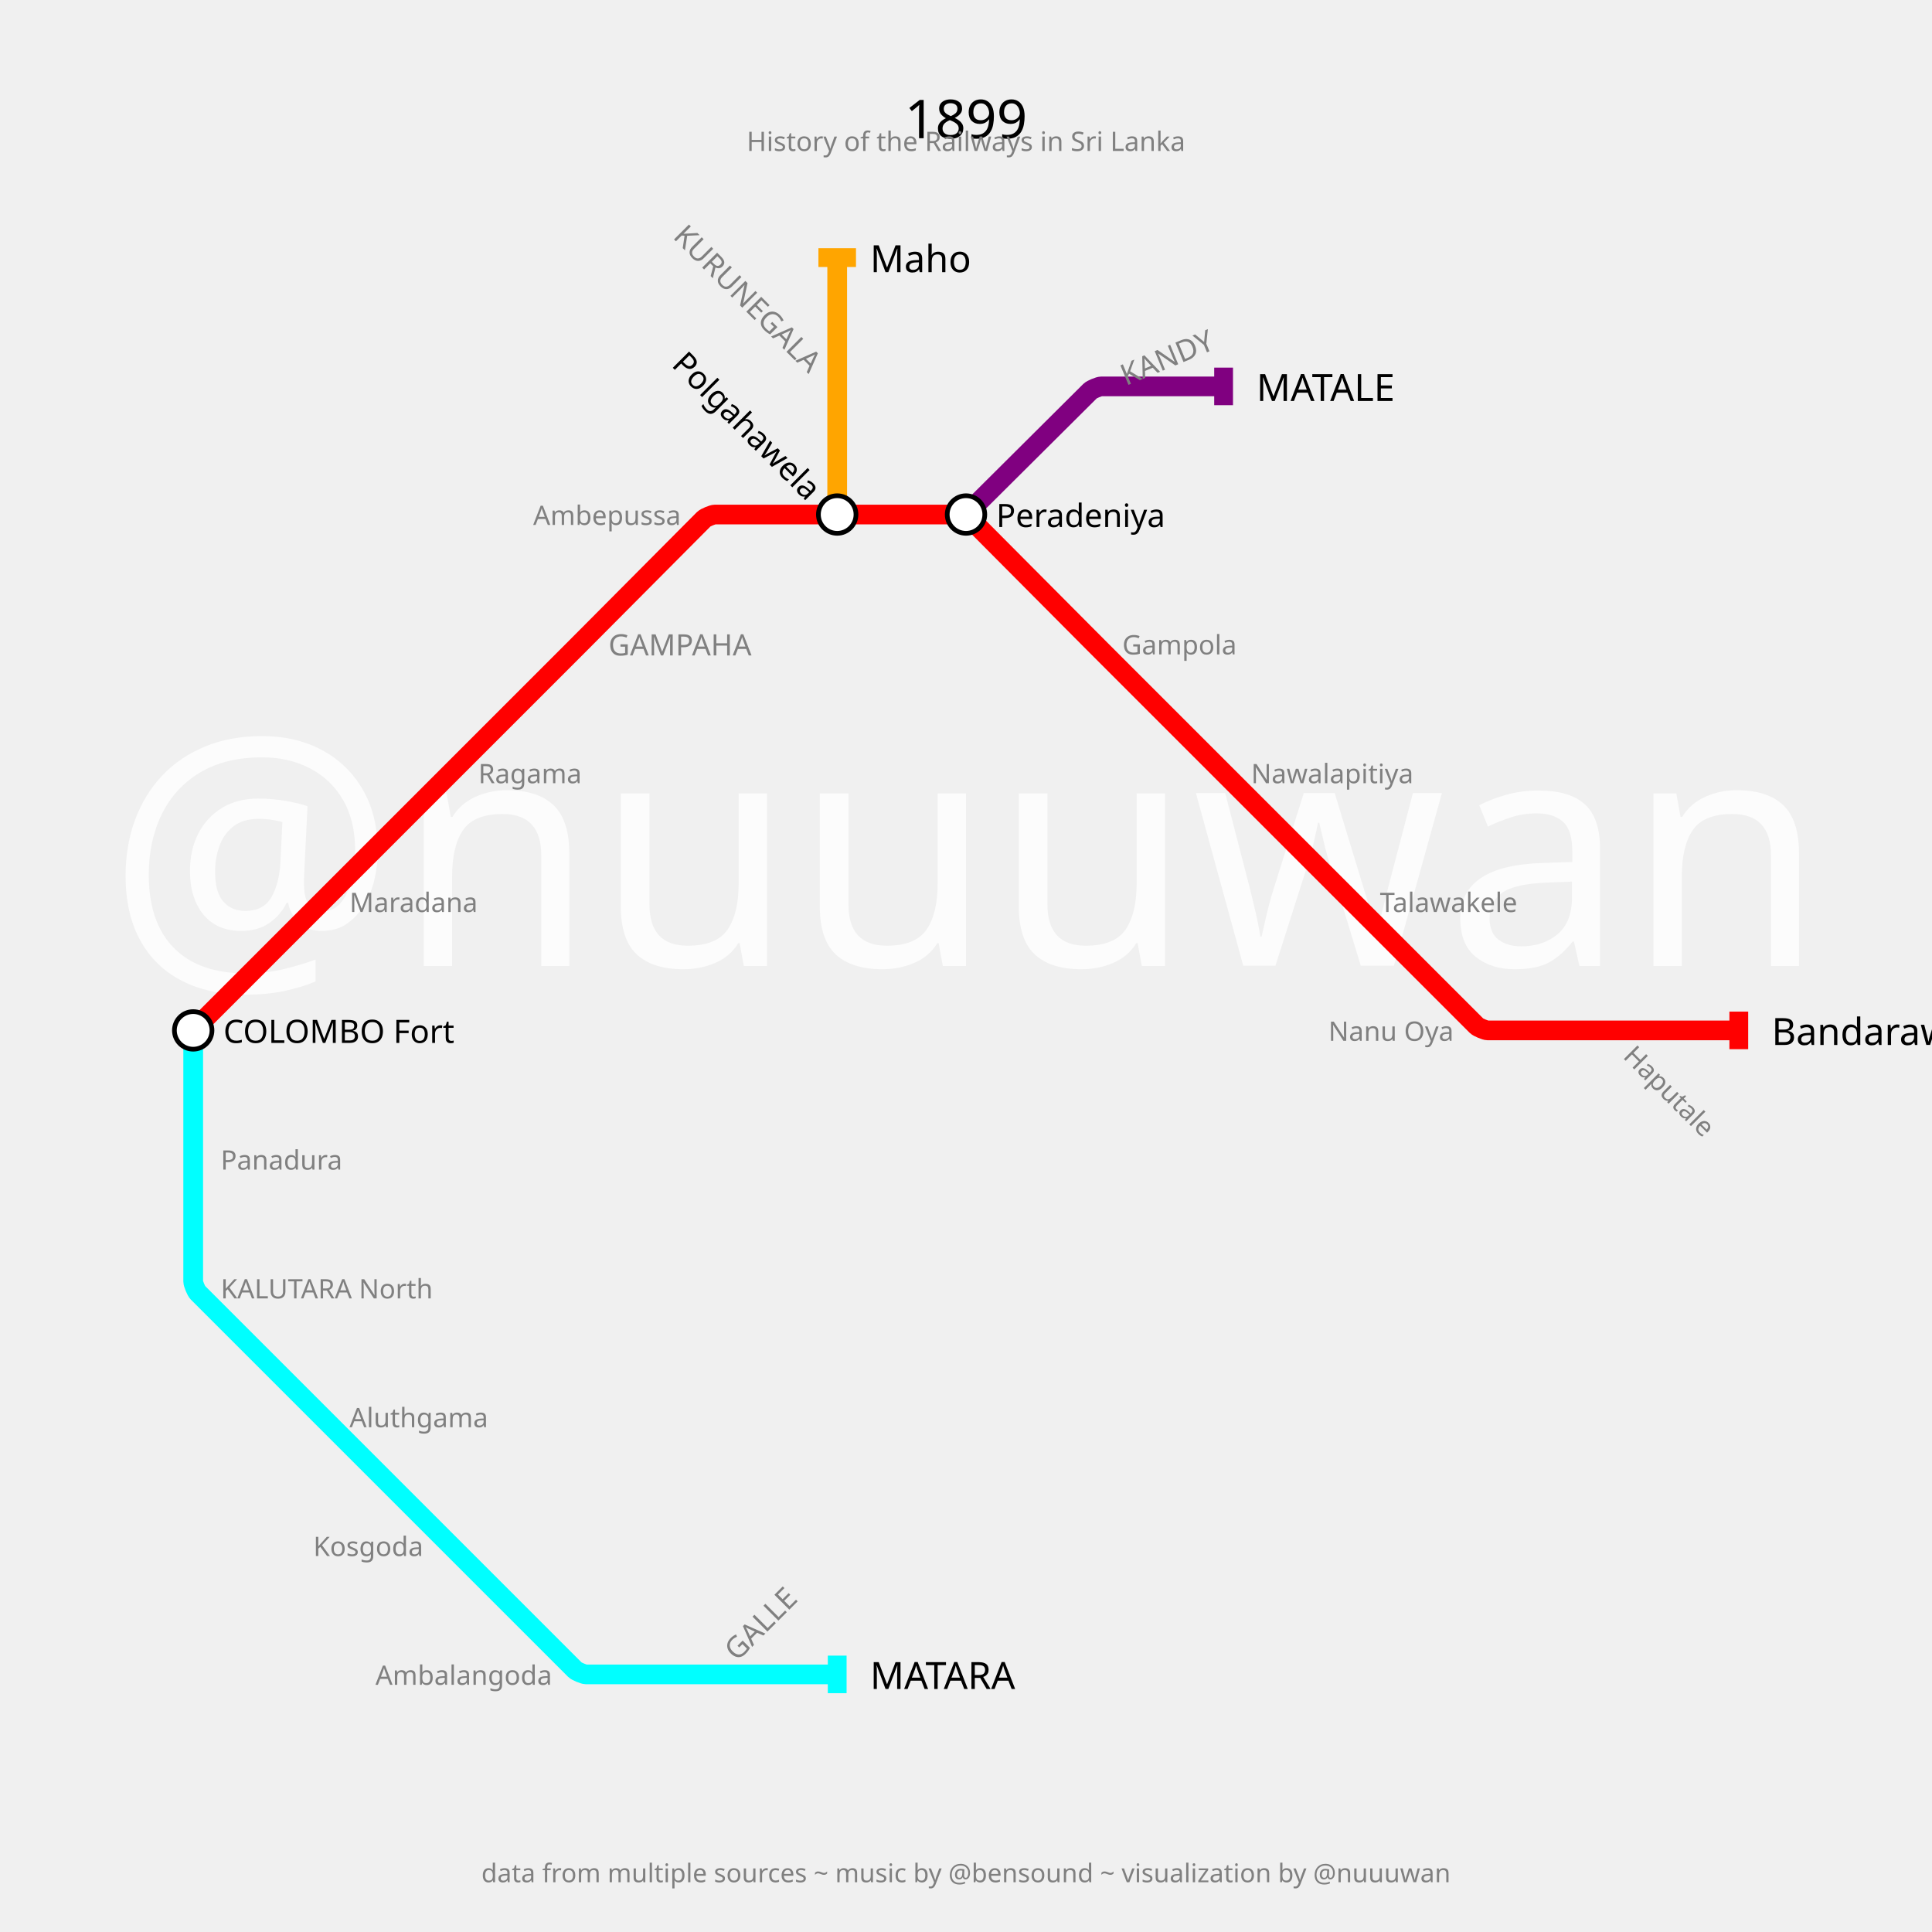
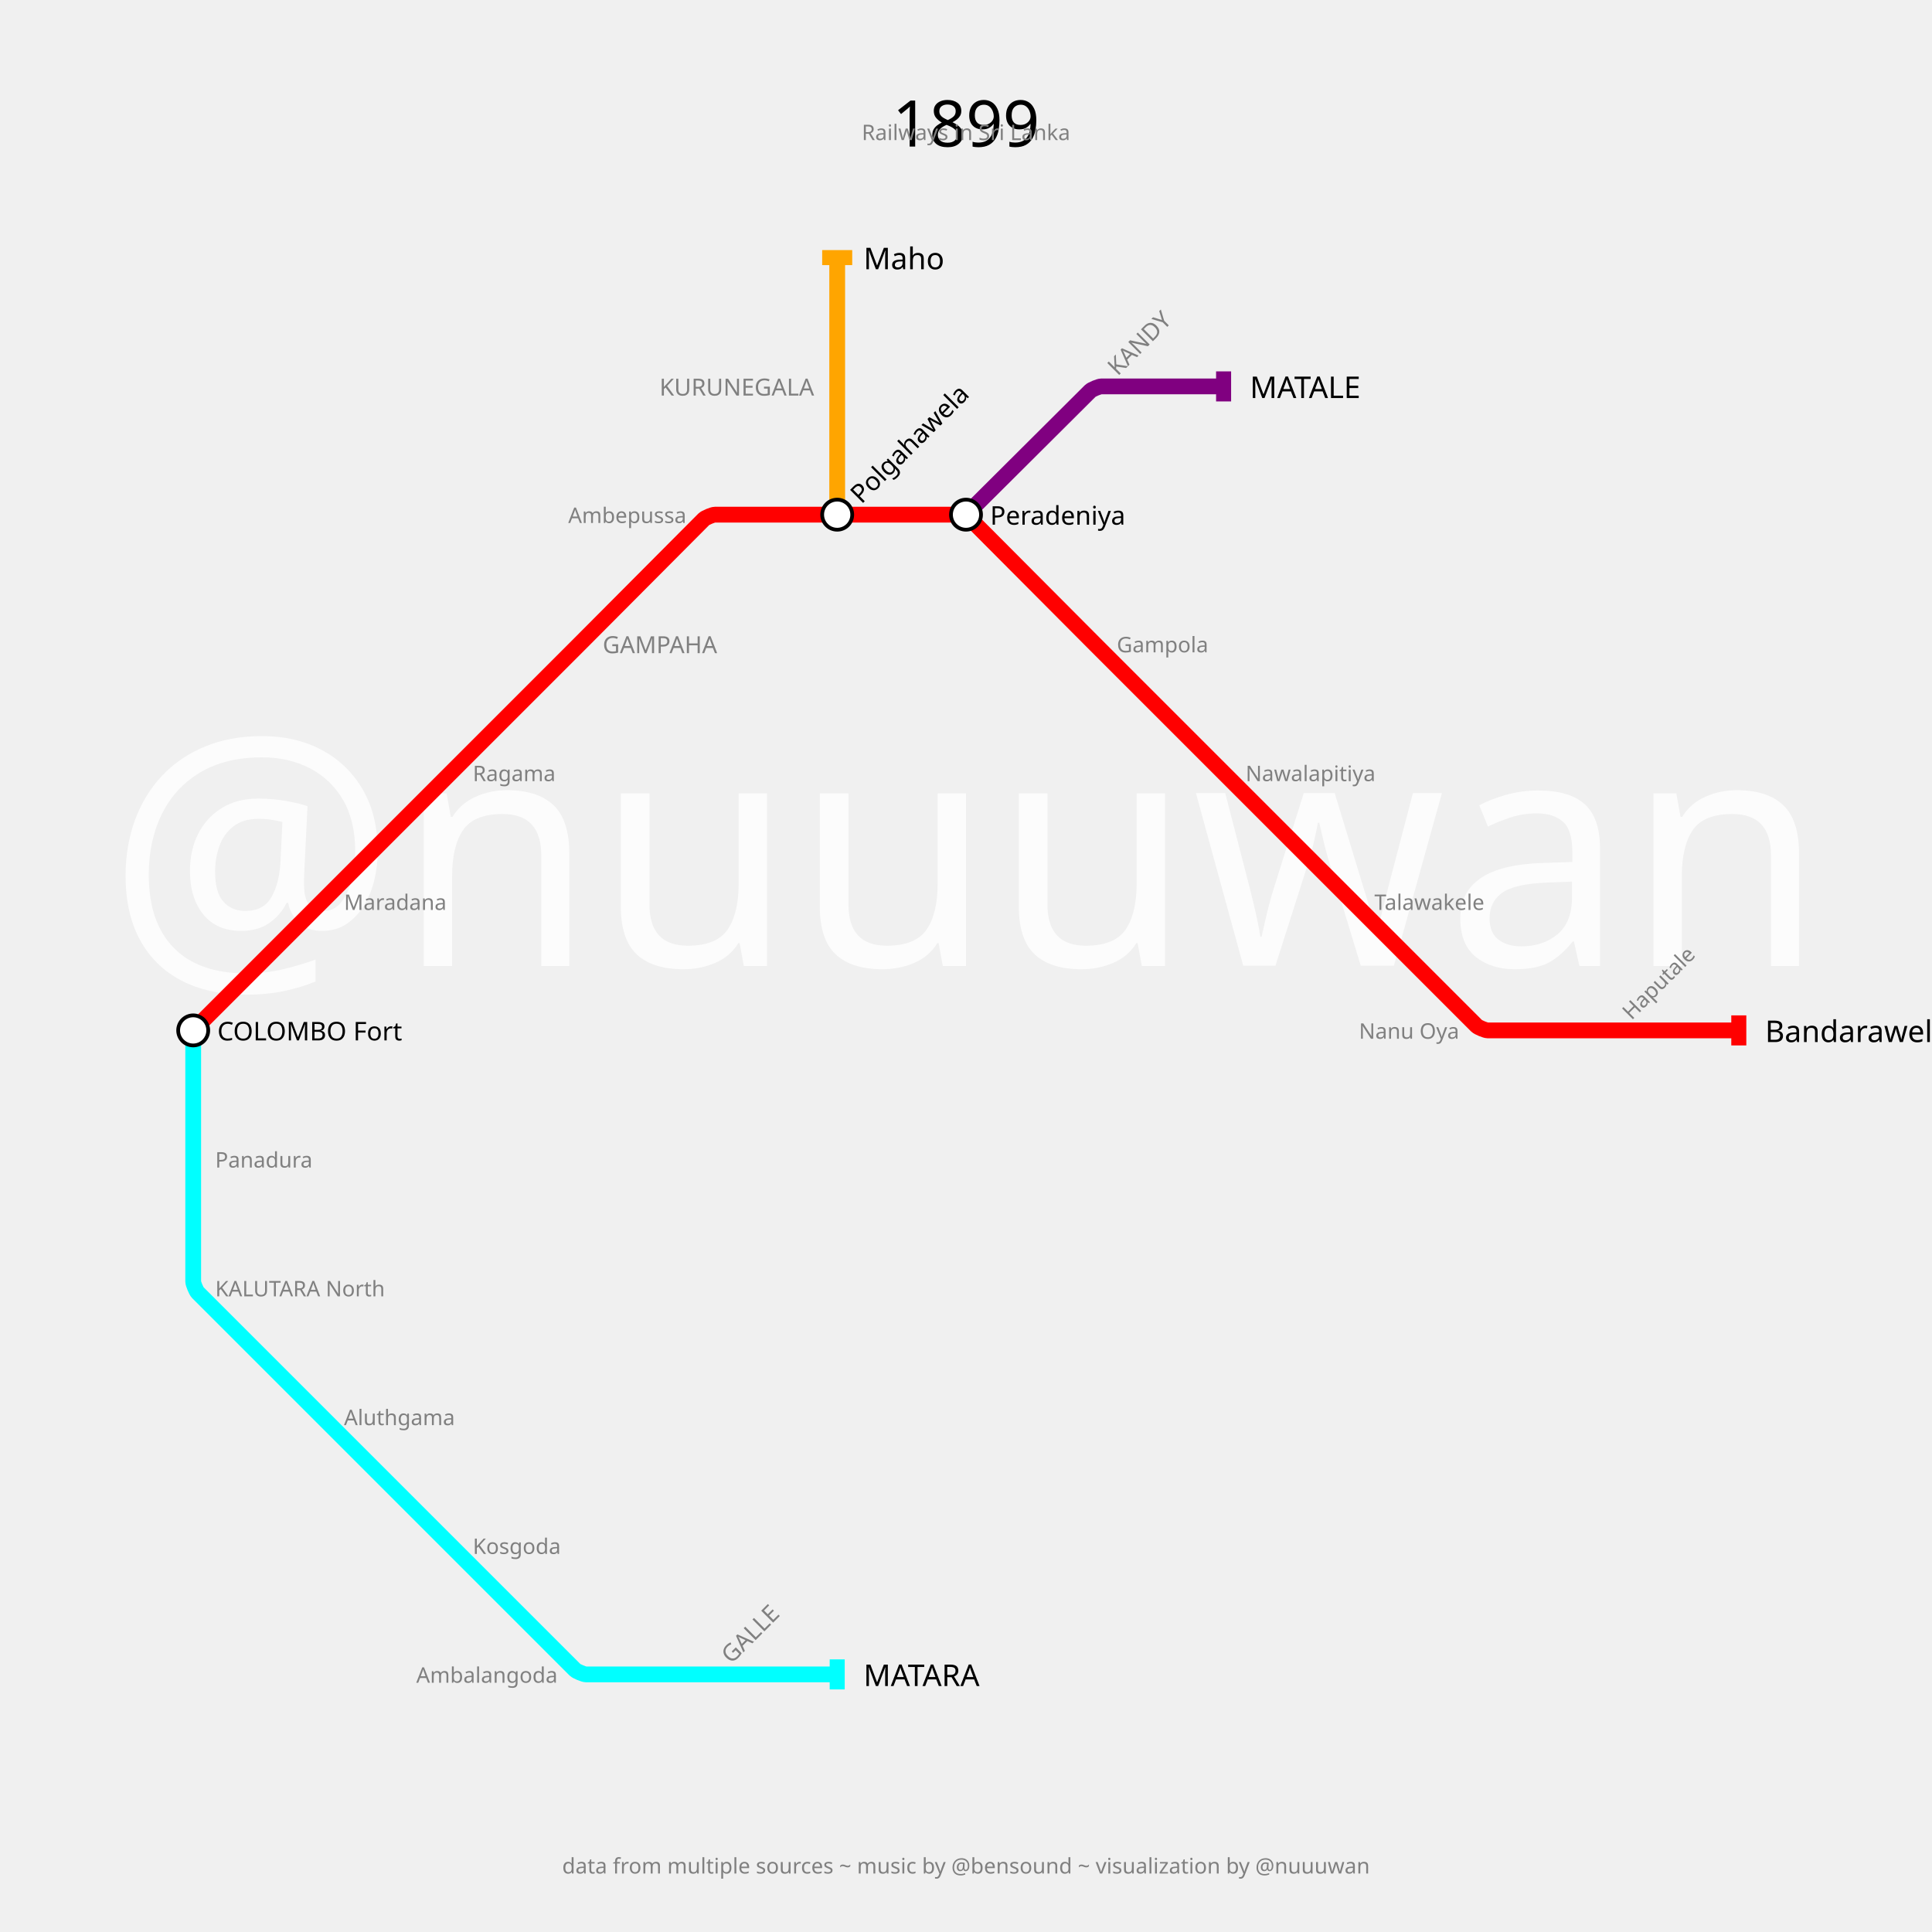
- <svg xmlns="http://www.w3.org/2000/svg" width="2880" height="2880" padding="288">
-   <text fill="#fcfcfc" stroke="none" font-size="480.0" font-family="p22" x="1440.0" y="1440.0" text-anchor="middle" dominant-baseline="center">@nuuuwan</text>
-   <text fill="black" stroke="none" font-size="80" font-family="p22" x="1440.0" y="144.0" text-anchor="middle" dominant-baseline="hanging">1899</text>
-   <text fill="gray" stroke="none" font-size="40" font-family="p22" x="1440.0" y="194.0" text-anchor="middle" dominant-baseline="hanging">History of the Railways in Sri Lanka</text>
-   <text fill="gray" stroke="none" font-size="38.4" font-family="p22" x="1440.0" y="2776.0" text-anchor="middle" dominant-baseline="text-top">data from multiple sources ~ music by @bensound ~ visualization by @nuuuwan</text>
+ <svg xmlns="http://www.w3.org/2000/svg" width="3600" height="3600" padding="360">
+   <text fill="#fcfcfc" stroke="none" font-size="600.0" font-family="p22" x="1800.0" y="1800.0" text-anchor="middle" dominant-baseline="center">@nuuuwan</text>
+   <text fill="black" stroke="none" font-size="120" font-family="p22" x="1800.0" y="180.0" text-anchor="middle" dominant-baseline="hanging">1899</text>
+   <text fill="gray" stroke="none" font-size="40" font-family="p22" x="1800.0" y="230.0" text-anchor="middle" dominant-baseline="hanging">Railways in Sri Lanka</text>
+   <text fill="gray" stroke="none" font-size="40" font-family="p22" x="1800.0" y="3460.0" text-anchor="middle" dominant-baseline="text-top">data from multiple sources ~ music by @bensound ~ visualization by @nuuuwan</text>
  <g>
-     <path fill="none" stroke-width="29.4" stroke-opacity="1" d="M 288.0,1536.0 L 480.0,1344.0 L 672.0,1152.0 L 854.4,969.6 C 857.6,966.4 870.383,953.583 873.575,950.375 L 1049.229,773.806 C 1051.486,771.537 1062.4,767.0 1065.6,767.0 L 1248.0,767.0 L 1430.4,767.0 C 1433.6,767.0 1444.514,771.537 1446.771,773.806 L 1622.739,950.69 C 1625.826,953.794 1638.19,966.19 1641.286,969.286 L 1824.0,1152.0 L 2016.0,1344.0 L 2201.212,1529.212 C 2203.475,1531.475 2214.4,1536.0 2217.6,1536.0 L 2400.0,1536.0 L 2592.0,1536.0" stroke="red" />
-     <rect stroke="none" fill-opacity="1" x="2578" y="1508" width="28" height="56" fill="red" />
+     <path fill="none" stroke-width="29.4" stroke-opacity="1" d="M 360.0,1920.0 L 600.0,1680.0 L 840.0,1440.0 L 1068.0,1212.0 C 1072.0,1208.0 1087.983,1191.983 1091.975,1187.975 L 1311.532,967.503 C 1314.355,964.669 1328.0,959.0 1332.0,959.0 L 1560.0,959.0 L 1788.0,959.0 C 1792.0,959.0 1805.645,964.669 1808.468,967.503 L 2028.423,1188.375 C 2032.282,1192.25 2047.734,1207.734 2051.601,1211.601 L 2280.0,1440.0 L 2520.0,1680.0 L 2751.515,1911.515 C 2754.343,1914.343 2768.0,1920.0 2772.0,1920.0 L 3000.0,1920.0 L 3240.0,1920.0" stroke="red" />
+     <rect stroke="none" fill-opacity="1" x="3226" y="1892" width="28" height="56" fill="red" />
  </g>
  <g>
-     <path fill="none" stroke-width="29.4" stroke-opacity="1" d="M 1440.0,767.0 L 1625.194,582.77 C 1627.463,580.514 1638.4,576.0 1641.6,576.0 L 1824.0,576.0" stroke="purple" />
-     <rect stroke="none" fill-opacity="1" x="1810" y="548" width="28" height="56" fill="purple" />
+     <path fill="none" stroke-width="29.4" stroke-opacity="1" d="M 1800.0,959.0 L 2031.497,728.468 C 2034.331,725.645 2048.0,720.0 2052.0,720.0 L 2280.0,720.0" stroke="purple" />
+     <rect stroke="none" fill-opacity="1" x="2266" y="692" width="28" height="56" fill="purple" />
  </g>
  <g>
-     <path fill="none" stroke-width="29.4" stroke-opacity="1" d="M 288.0,1536.0 L 288.0,1728.0 L 288.0,1910.4 C 288.0,1913.6 292.525,1924.525 294.788,1926.788 L 480.0,2112.0 L 672.0,2304.0 L 857.212,2489.212 C 859.475,2491.475 870.4,2496.0 873.6,2496.0 L 1056.0,2496.0 L 1248.0,2496.0" stroke="cyan" />
-     <rect stroke="none" fill-opacity="1" x="1234" y="2468" width="28" height="56" fill="cyan" />
+     <path fill="none" stroke-width="29.4" stroke-opacity="1" d="M 360.0,1920.0 L 360.0,2160.0 L 360.0,2388.0 C 360.0,2392.0 365.657,2405.657 368.485,2408.485 L 600.0,2640.0 L 840.0,2880.0 L 1071.515,3111.515 C 1074.343,3114.343 1088.0,3120.0 1092.0,3120.0 L 1320.0,3120.0 L 1560.0,3120.0" stroke="cyan" />
+     <rect stroke="none" fill-opacity="1" x="1546" y="3092" width="28" height="56" fill="cyan" />
  </g>
  <g>
-     <path fill="none" stroke-width="29.4" stroke-opacity="1" d="M 1248.0,767.0 L 1248.0,576.0 L 1248.0,384.0" stroke="orange" />
-     <rect stroke="none" fill-opacity="1" x="1220" y="370" width="56" height="28" fill="orange" />
+     <path fill="none" stroke-width="29.4" stroke-opacity="1" d="M 1560.0,959.0 L 1560.0,720.0 L 1560.0,480.0" stroke="orange" />
+     <rect stroke="none" fill-opacity="1" x="1532" y="466" width="56" height="28" fill="orange" />
  </g>
  <g>
-     <text fill="black" stroke="none" font-size="56.0" font-family="p22" font-weight="100" text-anchor="start" dominant-baseline="central" x="2641.0" y="1536" transform="translate(2592,1536) rotate(0) translate(-2592,-1536)">Bandarawela</text>
+     <text fill="black" stroke="none" font-size="56.0" font-family="p22" font-weight="100" text-anchor="start" dominant-baseline="central" x="3289.0" y="1920" transform="translate(3240,1920) rotate(0) translate(-3240,-1920)">Bandarawela</text>
  </g>
  <g>
-     <text fill="black" stroke="none" font-size="56.0" font-family="p22" font-weight="100" text-anchor="start" dominant-baseline="central" x="1873.0" y="576" transform="translate(1824,576) rotate(0) translate(-1824,-576)">MATALE</text>
+     <text fill="black" stroke="none" font-size="56.0" font-family="p22" font-weight="100" text-anchor="start" dominant-baseline="central" x="2329.0" y="720" transform="translate(2280,720) rotate(0) translate(-2280,-720)">MATALE</text>
  </g>
  <g>
-     <text fill="black" stroke="none" font-size="56.0" font-family="p22" font-weight="100" text-anchor="start" dominant-baseline="central" x="1297.0" y="2496" transform="translate(1248,2496) rotate(0) translate(-1248,-2496)">MATARA</text>
+     <text fill="black" stroke="none" font-size="56.0" font-family="p22" font-weight="100" text-anchor="start" dominant-baseline="central" x="1609.0" y="3120" transform="translate(1560,3120) rotate(0) translate(-1560,-3120)">MATARA</text>
  </g>
  <g>
-     <text fill="black" stroke="none" font-size="56.0" font-family="p22" font-weight="100" text-anchor="start" dominant-baseline="central" x="1297.0" y="384" transform="translate(1248,384) rotate(0) translate(-1248,-384)">Maho</text>
+     <text fill="black" stroke="none" font-size="56.0" font-family="p22" font-weight="100" text-anchor="start" dominant-baseline="central" x="1609.0" y="480" transform="translate(1560,480) rotate(0) translate(-1560,-480)">Maho</text>
  </g>
  <g>
-     <circle r="28" fill="white" stroke="black" stroke-width="7.0" cx="288" cy="1536" />
-     <text fill="black" stroke="none" font-size="48.0" font-family="p22" font-weight="100" text-anchor="start" dominant-baseline="central" x="333.0" y="1536" transform="translate(288,1536) rotate(0) translate(-288,-1536)">COLOMBO Fort</text>
+     <circle r="28" fill="white" stroke="black" stroke-width="7.0" cx="360" cy="1920" />
+     <text fill="black" stroke="none" font-size="48.0" font-family="p22" font-weight="100" text-anchor="start" dominant-baseline="central" x="405.0" y="1920" transform="translate(360,1920) rotate(0) translate(-360,-1920)">COLOMBO Fort</text>
  </g>
  <g>
-     <circle r="28" fill="white" stroke="black" stroke-width="7.0" cx="1248" cy="767" />
-     <text fill="black" stroke="none" font-size="48.0" font-family="p22" font-weight="100" text-anchor="end" dominant-baseline="central" x="1203.0" y="767" transform="translate(1248,767) rotate(45) translate(-1248,-767)">Polgahawela</text>
+     <circle r="28" fill="white" stroke="black" stroke-width="7.0" cx="1560" cy="959" />
+     <text fill="black" stroke="none" font-size="48.0" font-family="p22" font-weight="100" text-anchor="start" dominant-baseline="central" x="1605.0" y="959" transform="translate(1560,959) rotate(-45) translate(-1560,-959)">Polgahawela</text>
  </g>
  <g>
-     <circle r="28" fill="white" stroke="black" stroke-width="7.0" cx="1440" cy="767" />
-     <text fill="black" stroke="none" font-size="48.0" font-family="p22" font-weight="100" text-anchor="start" dominant-baseline="central" x="1485.0" y="767" transform="translate(1440,767) rotate(0) translate(-1440,-767)">Peradeniya</text>
+     <circle r="28" fill="white" stroke="black" stroke-width="7.0" cx="1800" cy="959" />
+     <text fill="black" stroke="none" font-size="48.0" font-family="p22" font-weight="100" text-anchor="start" dominant-baseline="central" x="1845.0" y="959" transform="translate(1800,959) rotate(0) translate(-1800,-959)">Peradeniya</text>
  </g>
  <g>
-     <text fill="gray" stroke="none" font-size="44.0" font-family="p22" font-weight="100" text-anchor="start" dominant-baseline="central" x="907.0" y="960" transform="translate(864,960) rotate(0) translate(-864,-960)">GAMPAHA</text>
+     <text fill="gray" stroke="none" font-size="44.0" font-family="p22" font-weight="100" text-anchor="start" dominant-baseline="central" x="1123.0" y="1200" transform="translate(1080,1200) rotate(0) translate(-1080,-1200)">GAMPAHA</text>
  </g>
  <g>
-     <text fill="gray" stroke="none" font-size="44.0" font-family="p22" font-weight="100" text-anchor="start" dominant-baseline="central" x="1675.0" y="576" transform="translate(1632,576) rotate(-22.5) translate(-1632,-576)">KANDY</text>
+     <text fill="gray" stroke="none" font-size="44.0" font-family="p22" font-weight="100" text-anchor="start" dominant-baseline="central" x="2083.0" y="720" transform="translate(2040,720) rotate(-45) translate(-2040,-720)">KANDY</text>
  </g>
  <g>
-     <text fill="gray" stroke="none" font-size="44.0" font-family="p22" font-weight="100" text-anchor="start" dominant-baseline="central" x="1099.0" y="2496" transform="translate(1056,2496) rotate(-45) translate(-1056,-2496)">GALLE</text>
+     <text fill="gray" stroke="none" font-size="44.0" font-family="p22" font-weight="100" text-anchor="start" dominant-baseline="central" x="1363.0" y="3120" transform="translate(1320,3120) rotate(-45) translate(-1320,-3120)">GALLE</text>
  </g>
  <g>
-     <text fill="gray" stroke="none" font-size="44.0" font-family="p22" font-weight="100" text-anchor="end" dominant-baseline="central" x="1205.0" y="576" transform="translate(1248,576) rotate(45) translate(-1248,-576)">KURUNEGALA</text>
+     <text fill="gray" stroke="none" font-size="44.0" font-family="p22" font-weight="100" text-anchor="end" dominant-baseline="central" x="1517.0" y="720" transform="translate(1560,720) rotate(0) translate(-1560,-720)">KURUNEGALA</text>
  </g>
  <g>
-     <text fill="gray" stroke="none" font-size="40" font-family="p22" font-weight="100" text-anchor="start" dominant-baseline="central" x="521.0" y="1344" transform="translate(480,1344) rotate(0) translate(-480,-1344)">Maradana</text>
+     <text fill="gray" stroke="none" font-size="40" font-family="p22" font-weight="100" text-anchor="start" dominant-baseline="central" x="641.0" y="1680" transform="translate(600,1680) rotate(0) translate(-600,-1680)">Maradana</text>
  </g>
  <g>
-     <text fill="gray" stroke="none" font-size="40" font-family="p22" font-weight="100" text-anchor="start" dominant-baseline="central" x="713.0" y="1152" transform="translate(672,1152) rotate(0) translate(-672,-1152)">Ragama</text>
+     <text fill="gray" stroke="none" font-size="40" font-family="p22" font-weight="100" text-anchor="start" dominant-baseline="central" x="881.0" y="1440" transform="translate(840,1440) rotate(0) translate(-840,-1440)">Ragama</text>
  </g>
  <g>
-     <text fill="gray" stroke="none" font-size="40" font-family="p22" font-weight="100" text-anchor="end" dominant-baseline="central" x="1015.0" y="767" transform="translate(1056,767) rotate(0) translate(-1056,-767)">Ambepussa</text>
+     <text fill="gray" stroke="none" font-size="40" font-family="p22" font-weight="100" text-anchor="end" dominant-baseline="central" x="1279.0" y="959" transform="translate(1320,959) rotate(0) translate(-1320,-959)">Ambepussa</text>
  </g>
  <g>
-     <text fill="gray" stroke="none" font-size="40" font-family="p22" font-weight="100" text-anchor="start" dominant-baseline="central" x="1673.0" y="960" transform="translate(1632,960) rotate(0) translate(-1632,-960)">Gampola</text>
+     <text fill="gray" stroke="none" font-size="40" font-family="p22" font-weight="100" text-anchor="start" dominant-baseline="central" x="2081.0" y="1200" transform="translate(2040,1200) rotate(0) translate(-2040,-1200)">Gampola</text>
  </g>
  <g>
-     <text fill="gray" stroke="none" font-size="40" font-family="p22" font-weight="100" text-anchor="start" dominant-baseline="central" x="1865.0" y="1152" transform="translate(1824,1152) rotate(0) translate(-1824,-1152)">Nawalapitiya</text>
+     <text fill="gray" stroke="none" font-size="40" font-family="p22" font-weight="100" text-anchor="start" dominant-baseline="central" x="2321.0" y="1440" transform="translate(2280,1440) rotate(0) translate(-2280,-1440)">Nawalapitiya</text>
  </g>
  <g>
-     <text fill="gray" stroke="none" font-size="40" font-family="p22" font-weight="100" text-anchor="start" dominant-baseline="central" x="2057.0" y="1344" transform="translate(2016,1344) rotate(0) translate(-2016,-1344)">Talawakele</text>
+     <text fill="gray" stroke="none" font-size="40" font-family="p22" font-weight="100" text-anchor="start" dominant-baseline="central" x="2561.0" y="1680" transform="translate(2520,1680) rotate(0) translate(-2520,-1680)">Talawakele</text>
  </g>
  <g>
-     <text fill="gray" stroke="none" font-size="40" font-family="p22" font-weight="100" text-anchor="end" dominant-baseline="central" x="2167.0" y="1536" transform="translate(2208,1536) rotate(0) translate(-2208,-1536)">Nanu Oya</text>
+     <text fill="gray" stroke="none" font-size="40" font-family="p22" font-weight="100" text-anchor="end" dominant-baseline="central" x="2719.0" y="1920" transform="translate(2760,1920) rotate(0) translate(-2760,-1920)">Nanu Oya</text>
  </g>
  <g>
-     <text fill="gray" stroke="none" font-size="40" font-family="p22" font-weight="100" text-anchor="start" dominant-baseline="central" x="2441.0" y="1536" transform="translate(2400,1536) rotate(-315) translate(-2400,-1536)">Haputale</text>
+     <text fill="gray" stroke="none" font-size="40" font-family="p22" font-weight="100" text-anchor="start" dominant-baseline="central" x="3041.0" y="1920" transform="translate(3000,1920) rotate(-45) translate(-3000,-1920)">Haputale</text>
  </g>
  <g>
-     <text fill="gray" stroke="none" font-size="40" font-family="p22" font-weight="100" text-anchor="start" dominant-baseline="central" x="329.0" y="1728" transform="translate(288,1728) rotate(0) translate(-288,-1728)">Panadura</text>
+     <text fill="gray" stroke="none" font-size="40" font-family="p22" font-weight="100" text-anchor="start" dominant-baseline="central" x="401.0" y="2160" transform="translate(360,2160) rotate(0) translate(-360,-2160)">Panadura</text>
  </g>
  <g>
-     <text fill="gray" stroke="none" font-size="40" font-family="p22" font-weight="100" text-anchor="start" dominant-baseline="central" x="329.0" y="1920" transform="translate(288,1920) rotate(0) translate(-288,-1920)">KALUTARA North</text>
+     <text fill="gray" stroke="none" font-size="40" font-family="p22" font-weight="100" text-anchor="start" dominant-baseline="central" x="401.0" y="2400" transform="translate(360,2400) rotate(0) translate(-360,-2400)">KALUTARA North</text>
  </g>
  <g>
-     <text fill="gray" stroke="none" font-size="40" font-family="p22" font-weight="100" text-anchor="start" dominant-baseline="central" x="521.0" y="2112" transform="translate(480,2112) rotate(0) translate(-480,-2112)">Aluthgama</text>
+     <text fill="gray" stroke="none" font-size="40" font-family="p22" font-weight="100" text-anchor="start" dominant-baseline="central" x="641.0" y="2640" transform="translate(600,2640) rotate(0) translate(-600,-2640)">Aluthgama</text>
  </g>
  <g>
-     <text fill="gray" stroke="none" font-size="40" font-family="p22" font-weight="100" text-anchor="end" dominant-baseline="central" x="631.0" y="2304" transform="translate(672,2304) rotate(0) translate(-672,-2304)">Kosgoda</text>
+     <text fill="gray" stroke="none" font-size="40" font-family="p22" font-weight="100" text-anchor="start" dominant-baseline="central" x="881.0" y="2880" transform="translate(840,2880) rotate(0) translate(-840,-2880)">Kosgoda</text>
  </g>
  <g>
-     <text fill="gray" stroke="none" font-size="40" font-family="p22" font-weight="100" text-anchor="end" dominant-baseline="central" x="823.0" y="2496" transform="translate(864,2496) rotate(0) translate(-864,-2496)">Ambalangoda</text>
+     <text fill="gray" stroke="none" font-size="40" font-family="p22" font-weight="100" text-anchor="end" dominant-baseline="central" x="1039.0" y="3120" transform="translate(1080,3120) rotate(0) translate(-1080,-3120)">Ambalangoda</text>
  </g>
</svg>
